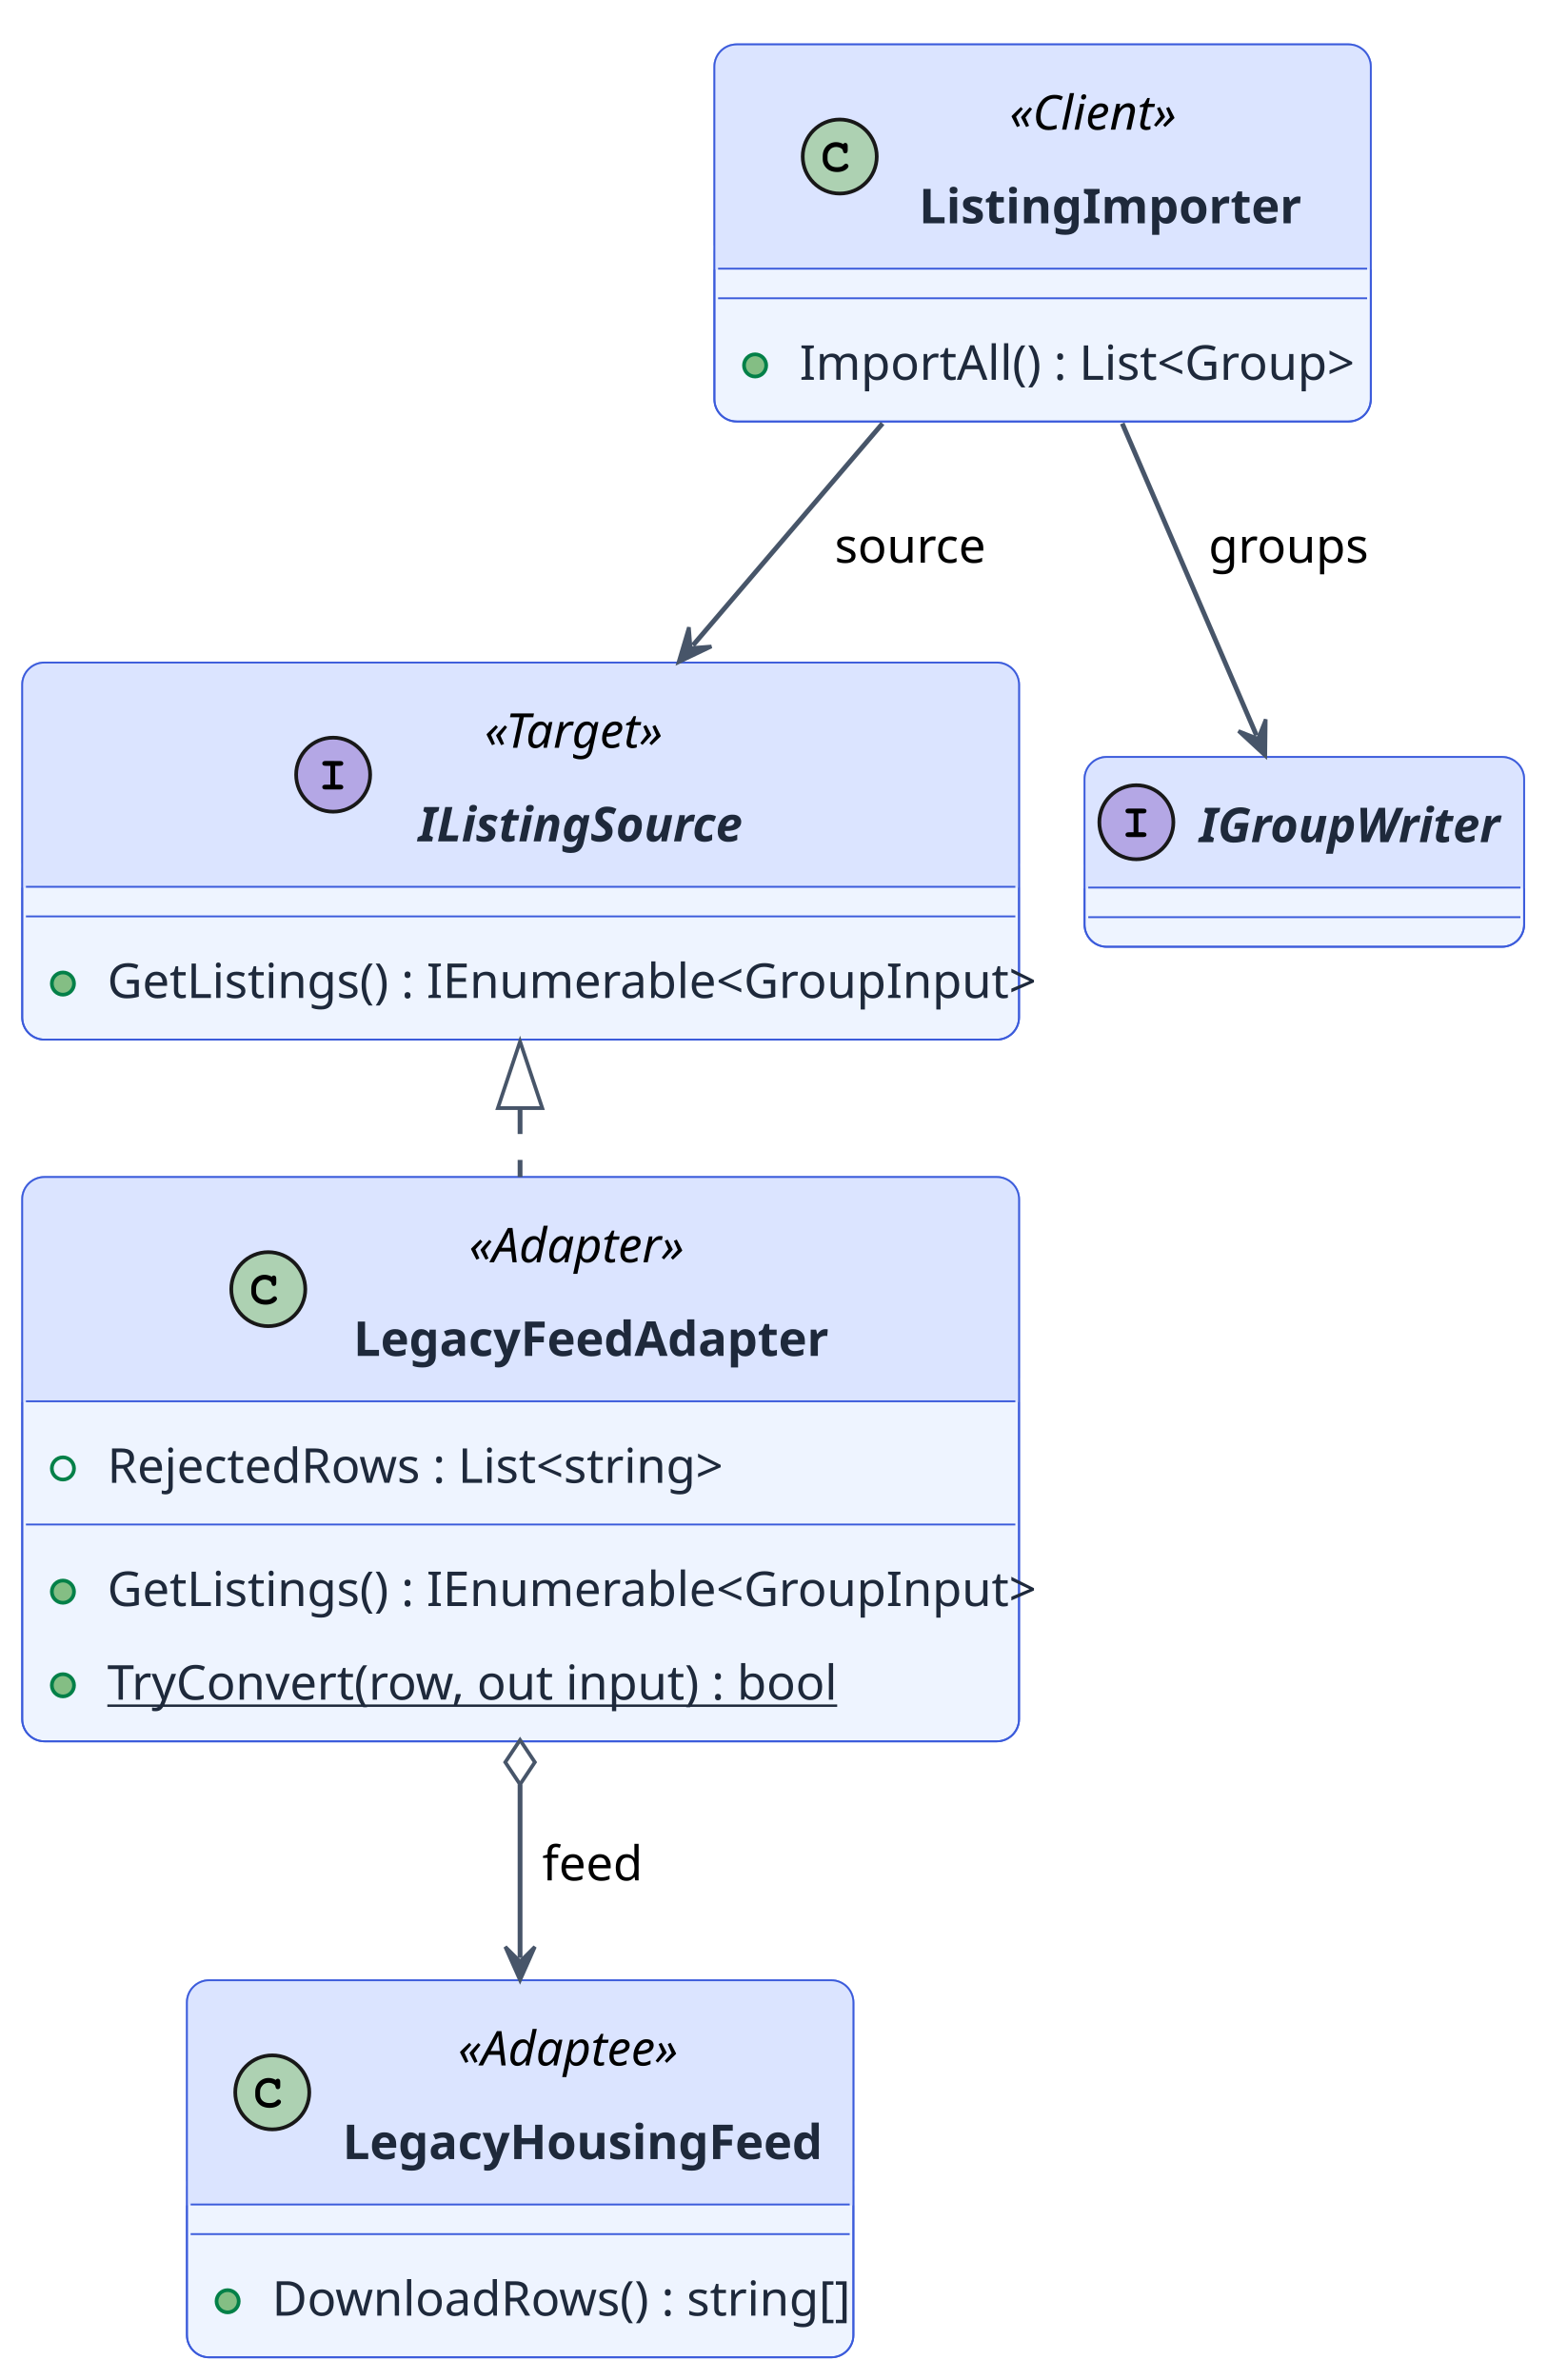
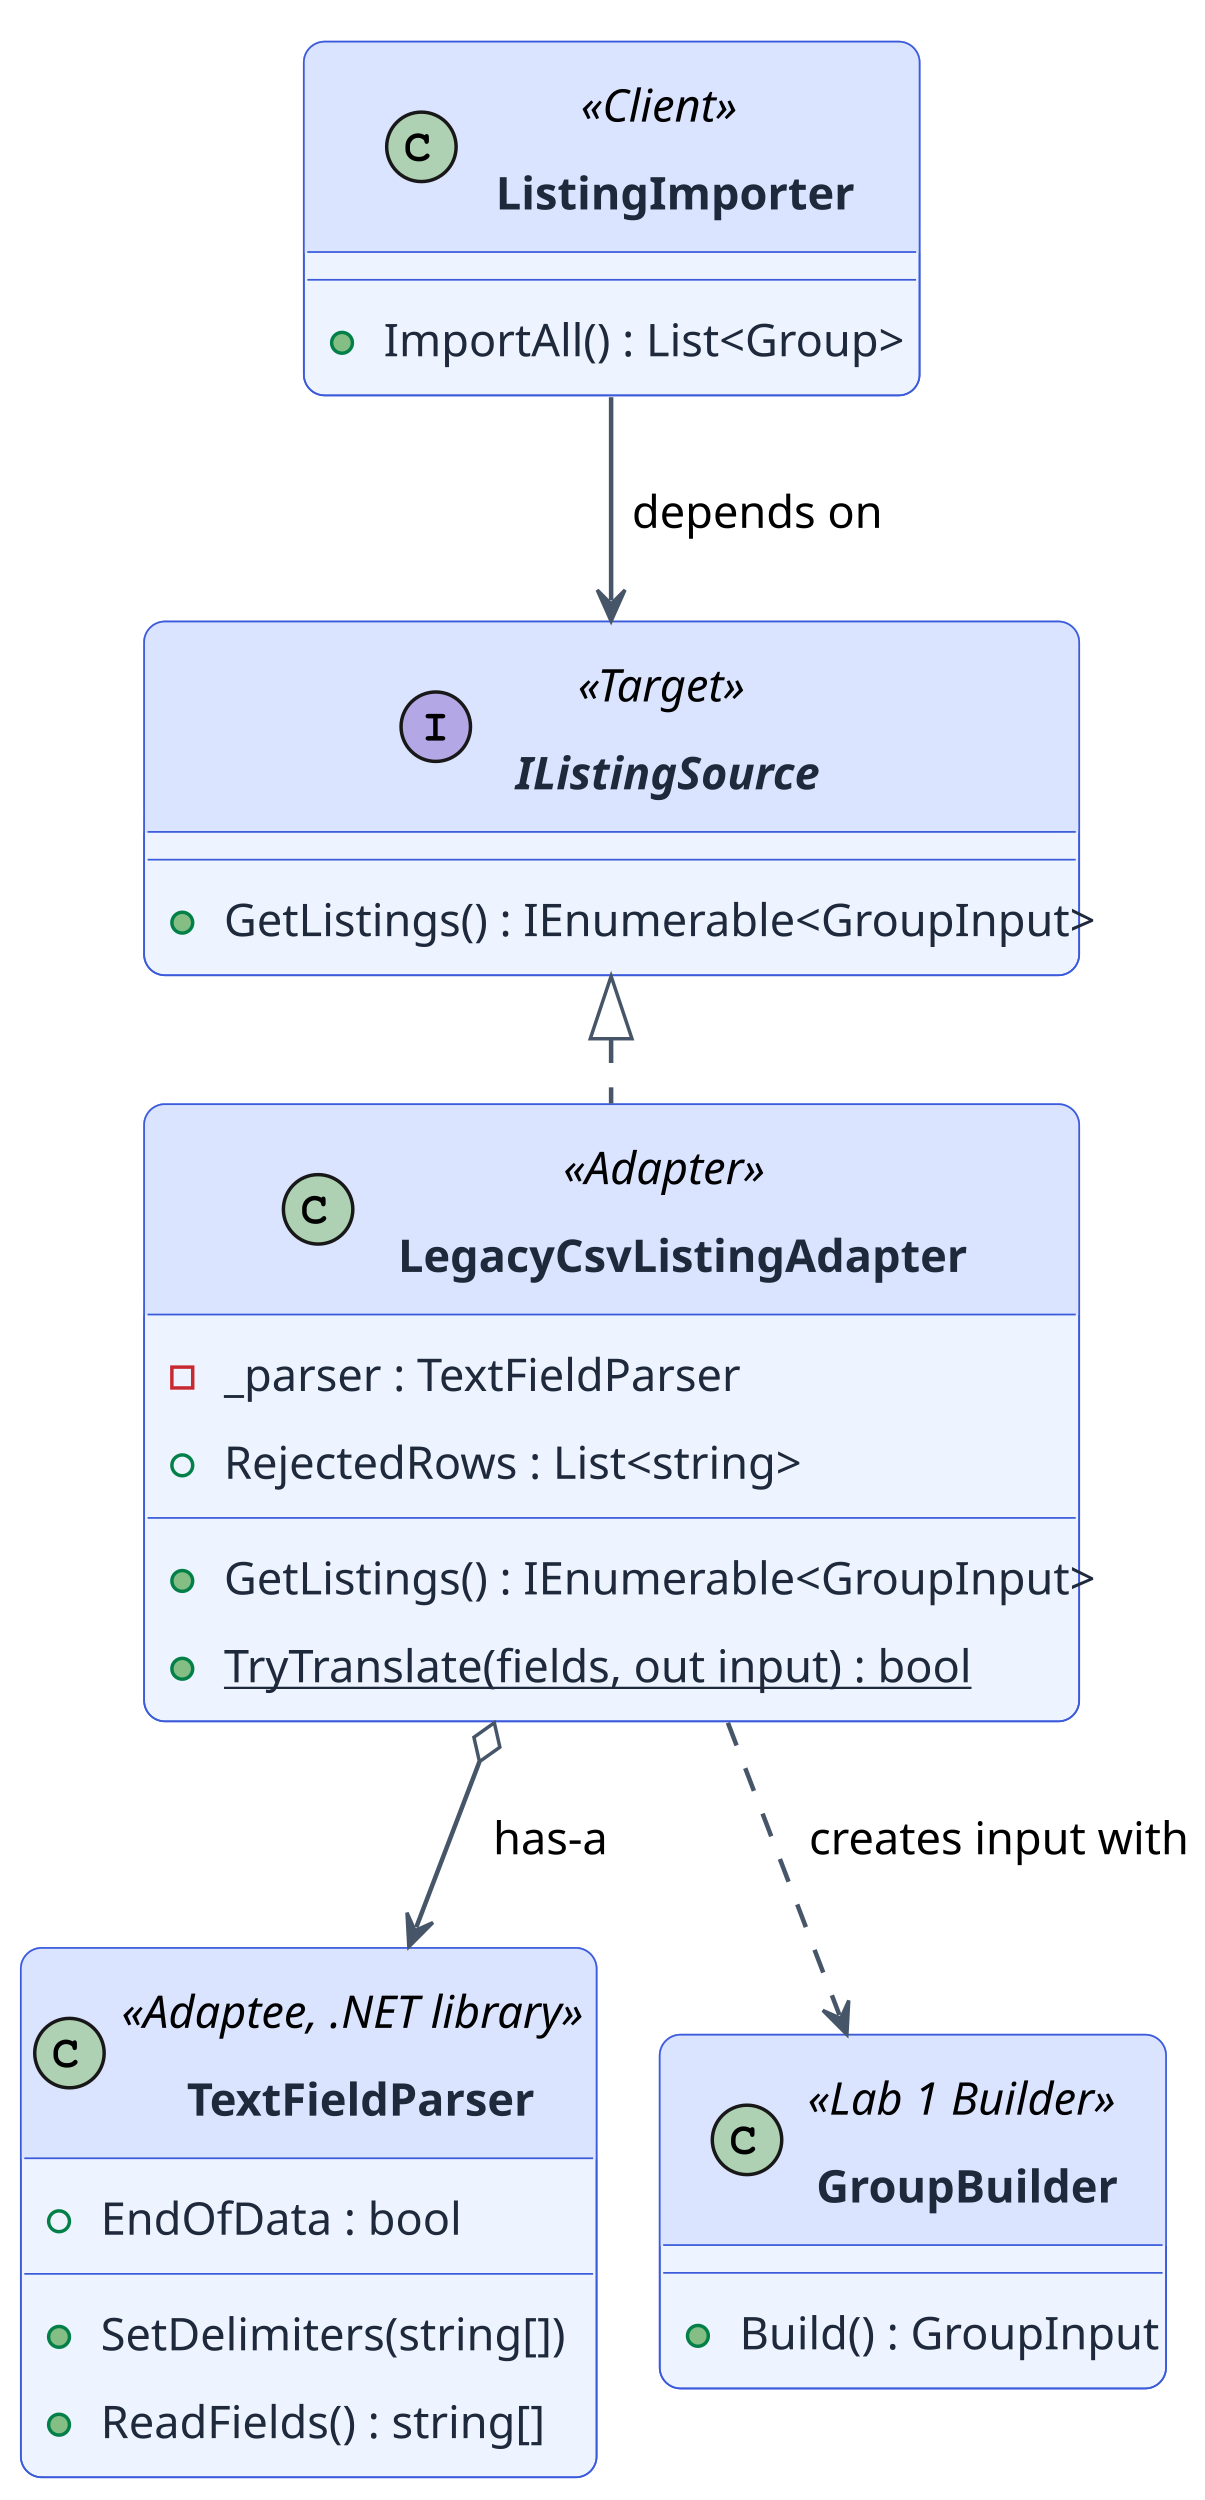
- <svg xmlns="http://www.w3.org/2000/svg" contentStyleType="text/css" height="643px" preserveAspectRatio="none" style="width:418px;height:643px;background:#FFFFFF;" version="1.1" viewBox="0 0 418 643" width="418px" zoomAndPan="magnify">
+ <svg xmlns="http://www.w3.org/2000/svg" contentStyleType="text/css" height="720px" preserveAspectRatio="none" style="width:347px;height:720px;background:#FFFFFF;" version="1.1" viewBox="0 0 347 720" width="347px" zoomAndPan="magnify">
  <defs />
  <g>
    <g id="elem_IListingSource">
-       <rect codeLine="57" fill="#EEF4FF" height="101.873" id="IListingSource" rx="6" ry="6" style="stroke:#3B5BDB;stroke-width:0.5;" width="269.304" x="6" y="179" />
-       <rect fill="#DBE4FF" height="60.582" rx="6" ry="6" style="stroke:#DBE4FF;stroke-width:0.5;" width="269.304" x="6" y="179" />
-       <rect fill="#DBE4FF" height="6" style="stroke:#DBE4FF;stroke-width:0.5;" width="269.304" x="6" y="233.582" />
-       <rect codeLine="57" fill="none" height="101.873" id="IListingSource" rx="6" ry="6" style="stroke:#3B5BDB;stroke-width:0.5;" width="269.304" x="6" y="179" />
-       <ellipse cx="90.005" cy="209.291" fill="#B4A7E5" rx="10" ry="10" style="stroke:#181818;stroke-width:1.0;" />
-       <path d="M90.552,206.9 L90.552,211.994 L91.865,211.994 Q92.334,211.994 92.537,212.182 Q92.74,212.353 92.74,212.65 Q92.74,212.932 92.537,213.119 Q92.334,213.291 91.865,213.291 L87.943,213.291 Q87.474,213.291 87.271,213.119 Q87.068,212.932 87.068,212.635 Q87.068,212.353 87.271,212.182 Q87.474,211.994 87.943,211.994 L89.255,211.994 L89.255,206.9 L87.943,206.9 Q87.474,206.9 87.271,206.728 Q87.068,206.541 87.068,206.244 Q87.068,205.947 87.271,205.775 Q87.474,205.588 87.943,205.588 L91.865,205.603 Q92.334,205.603 92.537,205.775 Q92.74,205.947 92.74,206.244 Q92.74,206.541 92.537,206.728 Q92.334,206.9 91.865,206.9 L90.552,206.9 Z " fill="#000000" />
-       <text fill="#000000" font-family="Segoe UI" font-size="13" font-style="italic" lengthAdjust="spacing" textLength="49.442" x="130.931" y="202.028">«Target»</text>
-       <text fill="#1E293B" font-family="Segoe UI" font-size="13" font-style="italic" font-weight="bold" lengthAdjust="spacing" textLength="85.293" x="113.005" y="227.319">IListingSource</text>
-       <line style="stroke:#3B5BDB;stroke-width:0.5;" x1="7" x2="274.304" y1="239.582" y2="239.582" />
-       <line style="stroke:#3B5BDB;stroke-width:0.5;" x1="7" x2="274.304" y1="247.582" y2="247.582" />
-       <ellipse cx="17" cy="265.728" fill="#84BE84" rx="3" ry="3" style="stroke:#038048;stroke-width:1.0;" />
-       <text fill="#1E293B" font-family="Segoe UI" font-size="13" lengthAdjust="spacing" textLength="236.304" x="29" y="269.61">GetListings() : IEnumerable&lt;GroupInput&gt;</text>
+       <rect codeLine="64" fill="#EEF4FF" height="101.873" id="IListingSource" rx="6" ry="6" style="stroke:#3B5BDB;stroke-width:0.5;" width="269.304" x="41.5" y="179" />
+       <rect fill="#DBE4FF" height="60.582" rx="6" ry="6" style="stroke:#DBE4FF;stroke-width:0.5;" width="269.304" x="41.5" y="179" />
+       <rect fill="#DBE4FF" height="6" style="stroke:#DBE4FF;stroke-width:0.5;" width="269.304" x="41.5" y="233.582" />
+       <rect codeLine="64" fill="none" height="101.873" id="IListingSource" rx="6" ry="6" style="stroke:#3B5BDB;stroke-width:0.5;" width="269.304" x="41.5" y="179" />
+       <ellipse cx="125.505" cy="209.291" fill="#B4A7E5" rx="10" ry="10" style="stroke:#181818;stroke-width:1.0;" />
+       <path d="M126.052,206.9 L126.052,211.994 L127.365,211.994 Q127.834,211.994 128.037,212.182 Q128.24,212.353 128.24,212.65 Q128.24,212.932 128.037,213.119 Q127.834,213.291 127.365,213.291 L123.443,213.291 Q122.974,213.291 122.771,213.119 Q122.568,212.932 122.568,212.635 Q122.568,212.353 122.771,212.182 Q122.974,211.994 123.443,211.994 L124.755,211.994 L124.755,206.9 L123.443,206.9 Q122.974,206.9 122.771,206.728 Q122.568,206.541 122.568,206.244 Q122.568,205.947 122.771,205.775 Q122.974,205.588 123.443,205.588 L127.365,205.603 Q127.834,205.603 128.037,205.775 Q128.24,205.947 128.24,206.244 Q128.24,206.541 128.037,206.728 Q127.834,206.9 127.365,206.9 L126.052,206.9 Z " fill="#000000" />
+       <text fill="#000000" font-family="Segoe UI" font-size="13" font-style="italic" lengthAdjust="spacing" textLength="49.442" x="166.431" y="202.028">«Target»</text>
+       <text fill="#1E293B" font-family="Segoe UI" font-size="13" font-style="italic" font-weight="bold" lengthAdjust="spacing" textLength="85.293" x="148.505" y="227.319">IListingSource</text>
+       <line style="stroke:#3B5BDB;stroke-width:0.5;" x1="42.5" x2="309.804" y1="239.582" y2="239.582" />
+       <line style="stroke:#3B5BDB;stroke-width:0.5;" x1="42.5" x2="309.804" y1="247.582" y2="247.582" />
+       <ellipse cx="52.5" cy="265.728" fill="#84BE84" rx="3" ry="3" style="stroke:#038048;stroke-width:1.0;" />
+       <text fill="#1E293B" font-family="Segoe UI" font-size="13" lengthAdjust="spacing" textLength="236.304" x="64.5" y="269.61">GetListings() : IEnumerable&lt;GroupInput&gt;</text>
    </g>
-     <g id="elem_LegacyHousingFeed">
-       <rect codeLine="60" fill="#EEF4FF" height="101.873" id="LegacyHousingFeed" rx="6" ry="6" style="stroke:#3B5BDB;stroke-width:0.5;" width="180.056" x="50.5" y="535" />
-       <rect fill="#DBE4FF" height="60.582" rx="6" ry="6" style="stroke:#DBE4FF;stroke-width:0.5;" width="180.056" x="50.5" y="535" />
-       <rect fill="#DBE4FF" height="6" style="stroke:#DBE4FF;stroke-width:0.5;" width="180.056" x="50.5" y="589.582" />
-       <rect codeLine="60" fill="none" height="101.873" id="LegacyHousingFeed" rx="6" ry="6" style="stroke:#3B5BDB;stroke-width:0.5;" width="180.056" x="50.5" y="535" />
-       <ellipse cx="73.556" cy="565.291" fill="#ADD1B2" rx="10" ry="10" style="stroke:#181818;stroke-width:1.0;" />
-       <path d="M74.493,561.932 Q74.618,561.76 74.759,561.682 Q74.9,561.604 75.071,561.604 Q75.353,561.604 75.525,561.807 Q75.712,561.994 75.712,562.463 L75.712,563.572 Q75.712,564.041 75.525,564.244 Q75.353,564.432 75.071,564.432 Q74.806,564.432 74.65,564.291 Q74.493,564.15 74.415,563.744 Q74.368,563.479 74.243,563.338 Q73.978,563.041 73.509,562.869 Q73.04,562.697 72.571,562.697 Q71.993,562.697 71.493,562.963 Q71.009,563.213 70.634,563.791 Q70.259,564.354 70.259,565.135 L70.259,565.979 Q70.259,566.916 70.946,567.557 Q71.634,568.182 72.837,568.182 Q73.571,568.182 74.071,567.979 Q74.353,567.869 74.681,567.525 Q74.884,567.322 74.993,567.275 Q75.118,567.213 75.259,567.213 Q75.525,567.213 75.712,567.416 Q75.915,567.604 75.915,567.869 Q75.915,568.135 75.65,568.447 Q75.259,568.885 74.65,569.135 Q73.837,569.479 72.853,569.479 Q71.696,569.479 70.759,569.01 Q70.009,568.619 69.478,567.807 Q68.962,566.979 68.962,566.01 L68.962,565.119 Q68.962,564.104 69.431,563.229 Q69.915,562.354 70.743,561.885 Q71.587,561.4 72.525,561.4 Q73.087,561.4 73.571,561.541 Q74.071,561.666 74.493,561.932 Z " fill="#000000" />
-       <text fill="#000000" font-family="Segoe UI" font-size="13" font-style="italic" lengthAdjust="spacing" textLength="59.579" x="123.745" y="558.028">«Adaptee»</text>
-       <text fill="#1E293B" font-family="Segoe UI" font-size="13" font-weight="bold" lengthAdjust="spacing" textLength="121.932" x="92.568" y="583.319">LegacyHousingFeed</text>
-       <line style="stroke:#3B5BDB;stroke-width:0.5;" x1="51.5" x2="229.556" y1="595.582" y2="595.582" />
-       <line style="stroke:#3B5BDB;stroke-width:0.5;" x1="51.5" x2="229.556" y1="603.582" y2="603.582" />
-       <ellipse cx="61.5" cy="621.727" fill="#84BE84" rx="3" ry="3" style="stroke:#038048;stroke-width:1.0;" />
-       <text fill="#1E293B" font-family="Segoe UI" font-size="13" lengthAdjust="spacing" textLength="147.056" x="73.5" y="625.61">DownloadRows() : string[]</text>
+     <g id="elem_TextFieldParser">
+       <rect codeLine="67" fill="#EEF4FF" height="152.455" id="TextFieldParser" rx="6" ry="6" style="stroke:#3B5BDB;stroke-width:0.5;" width="165.815" x="6" y="561" />
+       <rect fill="#DBE4FF" height="60.582" rx="6" ry="6" style="stroke:#DBE4FF;stroke-width:0.5;" width="165.815" x="6" y="561" />
+       <rect fill="#DBE4FF" height="6" style="stroke:#DBE4FF;stroke-width:0.5;" width="165.815" x="6" y="615.582" />
+       <rect codeLine="67" fill="none" height="152.455" id="TextFieldParser" rx="6" ry="6" style="stroke:#3B5BDB;stroke-width:0.5;" width="165.815" x="6" y="561" />
+       <ellipse cx="20" cy="591.291" fill="#ADD1B2" rx="10" ry="10" style="stroke:#181818;stroke-width:1.0;" />
+       <path d="M20.938,587.932 Q21.062,587.76 21.203,587.682 Q21.344,587.604 21.516,587.604 Q21.797,587.604 21.969,587.807 Q22.156,587.994 22.156,588.463 L22.156,589.572 Q22.156,590.041 21.969,590.244 Q21.797,590.432 21.516,590.432 Q21.25,590.432 21.094,590.291 Q20.938,590.15 20.859,589.744 Q20.812,589.479 20.688,589.338 Q20.422,589.041 19.953,588.869 Q19.484,588.697 19.016,588.697 Q18.438,588.697 17.938,588.963 Q17.453,589.213 17.078,589.791 Q16.703,590.354 16.703,591.135 L16.703,591.979 Q16.703,592.916 17.391,593.557 Q18.078,594.182 19.281,594.182 Q20.016,594.182 20.516,593.979 Q20.797,593.869 21.125,593.525 Q21.328,593.322 21.438,593.275 Q21.562,593.213 21.703,593.213 Q21.969,593.213 22.156,593.416 Q22.359,593.604 22.359,593.869 Q22.359,594.135 22.094,594.447 Q21.703,594.885 21.094,595.135 Q20.281,595.479 19.297,595.479 Q18.141,595.479 17.203,595.01 Q16.453,594.619 15.922,593.807 Q15.406,592.979 15.406,592.01 L15.406,591.119 Q15.406,590.104 15.875,589.229 Q16.359,588.354 17.188,587.885 Q18.031,587.4 18.969,587.4 Q19.531,587.4 20.016,587.541 Q20.516,587.666 20.938,587.932 Z " fill="#000000" />
+       <text fill="#000000" font-family="Segoe UI" font-size="13" font-style="italic" lengthAdjust="spacing" textLength="131.815" x="35" y="584.028">«Adaptee, .NET library»</text>
+       <text fill="#1E293B" font-family="Segoe UI" font-size="13" font-weight="bold" lengthAdjust="spacing" textLength="94.199" x="53.808" y="609.319">TextFieldParser</text>
+       <line style="stroke:#3B5BDB;stroke-width:0.5;" x1="7" x2="170.815" y1="621.582" y2="621.582" />
+       <ellipse cx="17" cy="639.727" fill="none" rx="3" ry="3" style="stroke:#038048;stroke-width:1.0;" />
+       <text fill="#1E293B" font-family="Segoe UI" font-size="13" lengthAdjust="spacing" textLength="98.173" x="29" y="643.61">EndOfData : bool</text>
+       <line style="stroke:#3B5BDB;stroke-width:0.5;" x1="7" x2="170.815" y1="654.873" y2="654.873" />
+       <ellipse cx="17" cy="673.019" fill="#84BE84" rx="3" ry="3" style="stroke:#038048;stroke-width:1.0;" />
+       <text fill="#1E293B" font-family="Segoe UI" font-size="13" lengthAdjust="spacing" textLength="124.198" x="29" y="676.901">SetDelimiters(string[])</text>
+       <ellipse cx="17" cy="698.31" fill="#84BE84" rx="3" ry="3" style="stroke:#038048;stroke-width:1.0;" />
+       <text fill="#1E293B" font-family="Segoe UI" font-size="13" lengthAdjust="spacing" textLength="119.691" x="29" y="702.192">ReadFields() : string[]</text>
    </g>
-     <g id="elem_LegacyFeedAdapter">
-       <rect codeLine="63" fill="#EEF4FF" height="152.455" id="LegacyFeedAdapter" rx="6" ry="6" style="stroke:#3B5BDB;stroke-width:0.5;" width="269.304" x="6" y="318" />
-       <rect fill="#DBE4FF" height="60.582" rx="6" ry="6" style="stroke:#DBE4FF;stroke-width:0.5;" width="269.304" x="6" y="318" />
-       <rect fill="#DBE4FF" height="6" style="stroke:#DBE4FF;stroke-width:0.5;" width="269.304" x="6" y="372.582" />
-       <rect codeLine="63" fill="none" height="152.455" id="LegacyFeedAdapter" rx="6" ry="6" style="stroke:#3B5BDB;stroke-width:0.5;" width="269.304" x="6" y="318" />
-       <ellipse cx="72.48" cy="348.291" fill="#ADD1B2" rx="10" ry="10" style="stroke:#181818;stroke-width:1.0;" />
-       <path d="M73.417,344.932 Q73.542,344.76 73.683,344.682 Q73.823,344.603 73.995,344.603 Q74.276,344.603 74.448,344.807 Q74.636,344.994 74.636,345.463 L74.636,346.572 Q74.636,347.041 74.448,347.244 Q74.276,347.432 73.995,347.432 Q73.73,347.432 73.573,347.291 Q73.417,347.15 73.339,346.744 Q73.292,346.478 73.167,346.338 Q72.901,346.041 72.433,345.869 Q71.964,345.697 71.495,345.697 Q70.917,345.697 70.417,345.963 Q69.933,346.213 69.558,346.791 Q69.183,347.353 69.183,348.135 L69.183,348.978 Q69.183,349.916 69.87,350.557 Q70.558,351.182 71.761,351.182 Q72.495,351.182 72.995,350.978 Q73.276,350.869 73.605,350.525 Q73.808,350.322 73.917,350.275 Q74.042,350.213 74.183,350.213 Q74.448,350.213 74.636,350.416 Q74.839,350.603 74.839,350.869 Q74.839,351.135 74.573,351.447 Q74.183,351.885 73.573,352.135 Q72.761,352.478 71.776,352.478 Q70.62,352.478 69.683,352.01 Q68.933,351.619 68.401,350.807 Q67.886,349.978 67.886,349.01 L67.886,348.119 Q67.886,347.103 68.355,346.228 Q68.839,345.353 69.667,344.885 Q70.511,344.4 71.448,344.4 Q72.011,344.4 72.495,344.541 Q72.995,344.666 73.417,344.932 Z " fill="#000000" />
-       <text fill="#000000" font-family="Segoe UI" font-size="13" font-style="italic" lengthAdjust="spacing" textLength="57.865" x="126.719" y="341.028">«Adapter»</text>
-       <text fill="#1E293B" font-family="Segoe UI" font-size="13" font-weight="bold" lengthAdjust="spacing" textLength="120.345" x="95.48" y="366.319">LegacyFeedAdapter</text>
-       <line style="stroke:#3B5BDB;stroke-width:0.5;" x1="7" x2="274.304" y1="378.582" y2="378.582" />
-       <ellipse cx="17" cy="396.728" fill="none" rx="3" ry="3" style="stroke:#038048;stroke-width:1.0;" />
-       <text fill="#1E293B" font-family="Segoe UI" font-size="13" lengthAdjust="spacing" textLength="159.206" x="29" y="400.61">RejectedRows : List&lt;string&gt;</text>
-       <line style="stroke:#3B5BDB;stroke-width:0.5;" x1="7" x2="274.304" y1="411.873" y2="411.873" />
-       <ellipse cx="17" cy="430.019" fill="#84BE84" rx="3" ry="3" style="stroke:#038048;stroke-width:1.0;" />
-       <text fill="#1E293B" font-family="Segoe UI" font-size="13" lengthAdjust="spacing" textLength="236.304" x="29" y="433.901">GetListings() : IEnumerable&lt;GroupInput&gt;</text>
-       <ellipse cx="17" cy="455.31" fill="#84BE84" rx="3" ry="3" style="stroke:#038048;stroke-width:1.0;" />
-       <text fill="#1E293B" font-family="Segoe UI" font-size="13" lengthAdjust="spacing" text-decoration="underline" textLength="187.167" x="29" y="459.192">TryConvert(row, out input) : bool</text>
+     <g id="elem_LegacyCsvListingAdapter">
+       <rect codeLine="72" fill="#EEF4FF" height="177.746" id="LegacyCsvListingAdapter" rx="6" ry="6" style="stroke:#3B5BDB;stroke-width:0.5;" width="269.304" x="41.5" y="318" />
+       <rect fill="#DBE4FF" height="60.582" rx="6" ry="6" style="stroke:#DBE4FF;stroke-width:0.5;" width="269.304" x="41.5" y="318" />
+       <rect fill="#DBE4FF" height="6" style="stroke:#DBE4FF;stroke-width:0.5;" width="269.304" x="41.5" y="372.582" />
+       <rect codeLine="72" fill="none" height="177.746" id="LegacyCsvListingAdapter" rx="6" ry="6" style="stroke:#3B5BDB;stroke-width:0.5;" width="269.304" x="41.5" y="318" />
+       <ellipse cx="91.615" cy="348.291" fill="#ADD1B2" rx="10" ry="10" style="stroke:#181818;stroke-width:1.0;" />
+       <path d="M92.553,344.932 Q92.678,344.76 92.818,344.682 Q92.959,344.603 93.131,344.603 Q93.412,344.603 93.584,344.807 Q93.772,344.994 93.772,345.463 L93.772,346.572 Q93.772,347.041 93.584,347.244 Q93.412,347.432 93.131,347.432 Q92.865,347.432 92.709,347.291 Q92.553,347.15 92.475,346.744 Q92.428,346.478 92.303,346.338 Q92.037,346.041 91.568,345.869 Q91.1,345.697 90.631,345.697 Q90.053,345.697 89.553,345.963 Q89.068,346.213 88.693,346.791 Q88.318,347.353 88.318,348.135 L88.318,348.978 Q88.318,349.916 89.006,350.557 Q89.693,351.182 90.897,351.182 Q91.631,351.182 92.131,350.978 Q92.412,350.869 92.74,350.525 Q92.943,350.322 93.053,350.275 Q93.178,350.213 93.318,350.213 Q93.584,350.213 93.772,350.416 Q93.975,350.603 93.975,350.869 Q93.975,351.135 93.709,351.447 Q93.318,351.885 92.709,352.135 Q91.897,352.478 90.912,352.478 Q89.756,352.478 88.818,352.01 Q88.068,351.619 87.537,350.807 Q87.022,349.978 87.022,349.01 L87.022,348.119 Q87.022,347.103 87.49,346.228 Q87.975,345.353 88.803,344.885 Q89.647,344.4 90.584,344.4 Q91.147,344.4 91.631,344.541 Q92.131,344.666 92.553,344.932 Z " fill="#000000" />
+       <text fill="#000000" font-family="Segoe UI" font-size="13" font-style="italic" lengthAdjust="spacing" textLength="57.865" x="162.22" y="341.028">«Adapter»</text>
+       <text fill="#1E293B" font-family="Segoe UI" font-size="13" font-weight="bold" lengthAdjust="spacing" textLength="153.074" x="114.615" y="366.319">LegacyCsvListingAdapter</text>
+       <line style="stroke:#3B5BDB;stroke-width:0.5;" x1="42.5" x2="309.804" y1="378.582" y2="378.582" />
+       <rect fill="none" height="6" style="stroke:#C82930;stroke-width:1.0;" width="6" x="49.5" y="393.728" />
+       <text fill="#1E293B" font-family="Segoe UI" font-size="13" lengthAdjust="spacing" textLength="137.274" x="64.5" y="400.61">_parser : TextFieldParser</text>
+       <ellipse cx="52.5" cy="422.019" fill="none" rx="3" ry="3" style="stroke:#038048;stroke-width:1.0;" />
+       <text fill="#1E293B" font-family="Segoe UI" font-size="13" lengthAdjust="spacing" textLength="159.206" x="64.5" y="425.901">RejectedRows : List&lt;string&gt;</text>
+       <line style="stroke:#3B5BDB;stroke-width:0.5;" x1="42.5" x2="309.804" y1="437.164" y2="437.164" />
+       <ellipse cx="52.5" cy="455.31" fill="#84BE84" rx="3" ry="3" style="stroke:#038048;stroke-width:1.0;" />
+       <text fill="#1E293B" font-family="Segoe UI" font-size="13" lengthAdjust="spacing" textLength="236.304" x="64.5" y="459.192">GetListings() : IEnumerable&lt;GroupInput&gt;</text>
+       <ellipse cx="52.5" cy="480.601" fill="#84BE84" rx="3" ry="3" style="stroke:#038048;stroke-width:1.0;" />
+       <text fill="#1E293B" font-family="Segoe UI" font-size="13" lengthAdjust="spacing" text-decoration="underline" textLength="202.782" x="64.5" y="484.483">TryTranslate(fields, out input) : bool</text>
    </g>
    <g id="elem_ListingImporter">
-       <rect codeLine="68" fill="#EEF4FF" height="101.873" id="ListingImporter" rx="6" ry="6" style="stroke:#3B5BDB;stroke-width:0.5;" width="177.339" x="193" y="12" />
-       <rect fill="#DBE4FF" height="60.582" rx="6" ry="6" style="stroke:#DBE4FF;stroke-width:0.5;" width="177.339" x="193" y="12" />
-       <rect fill="#DBE4FF" height="6" style="stroke:#DBE4FF;stroke-width:0.5;" width="177.339" x="193" y="66.582" />
-       <rect codeLine="68" fill="none" height="101.873" id="ListingImporter" rx="6" ry="6" style="stroke:#3B5BDB;stroke-width:0.5;" width="177.339" x="193" y="12" />
-       <ellipse cx="226.862" cy="42.291" fill="#ADD1B2" rx="10" ry="10" style="stroke:#181818;stroke-width:1.0;" />
-       <path d="M227.799,38.932 Q227.924,38.76 228.065,38.682 Q228.206,38.603 228.377,38.603 Q228.659,38.603 228.831,38.807 Q229.018,38.994 229.018,39.463 L229.018,40.572 Q229.018,41.041 228.831,41.244 Q228.659,41.432 228.377,41.432 Q228.112,41.432 227.956,41.291 Q227.799,41.15 227.721,40.744 Q227.674,40.478 227.549,40.338 Q227.284,40.041 226.815,39.869 Q226.346,39.697 225.877,39.697 Q225.299,39.697 224.799,39.963 Q224.315,40.213 223.94,40.791 Q223.565,41.353 223.565,42.135 L223.565,42.978 Q223.565,43.916 224.252,44.557 Q224.94,45.182 226.143,45.182 Q226.877,45.182 227.377,44.978 Q227.659,44.869 227.987,44.525 Q228.19,44.322 228.299,44.275 Q228.424,44.213 228.565,44.213 Q228.831,44.213 229.018,44.416 Q229.221,44.603 229.221,44.869 Q229.221,45.135 228.956,45.447 Q228.565,45.885 227.956,46.135 Q227.143,46.478 226.159,46.478 Q225.002,46.478 224.065,46.01 Q223.315,45.619 222.784,44.807 Q222.268,43.978 222.268,43.01 L222.268,42.119 Q222.268,41.103 222.737,40.228 Q223.221,39.353 224.049,38.885 Q224.893,38.4 225.831,38.4 Q226.393,38.4 226.877,38.541 Q227.377,38.666 227.799,38.932 Z " fill="#000000" />
-       <text fill="#000000" font-family="Segoe UI" font-size="13" font-style="italic" lengthAdjust="spacing" textLength="46.243" x="272.755" y="35.028">«Client»</text>
-       <text fill="#1E293B" font-family="Segoe UI" font-size="13" font-weight="bold" lengthAdjust="spacing" textLength="95.202" x="248.275" y="60.319">ListingImporter</text>
-       <line style="stroke:#3B5BDB;stroke-width:0.5;" x1="194" x2="369.339" y1="72.582" y2="72.582" />
-       <line style="stroke:#3B5BDB;stroke-width:0.5;" x1="194" x2="369.339" y1="80.582" y2="80.582" />
-       <ellipse cx="204" cy="98.728" fill="#84BE84" rx="3" ry="3" style="stroke:#038048;stroke-width:1.0;" />
-       <text fill="#1E293B" font-family="Segoe UI" font-size="13" lengthAdjust="spacing" textLength="144.339" x="216" y="102.61">ImportAll() : List&lt;Group&gt;</text>
+       <rect codeLine="78" fill="#EEF4FF" height="101.873" id="ListingImporter" rx="6" ry="6" style="stroke:#3B5BDB;stroke-width:0.5;" width="177.339" x="87.5" y="12" />
+       <rect fill="#DBE4FF" height="60.582" rx="6" ry="6" style="stroke:#DBE4FF;stroke-width:0.5;" width="177.339" x="87.5" y="12" />
+       <rect fill="#DBE4FF" height="6" style="stroke:#DBE4FF;stroke-width:0.5;" width="177.339" x="87.5" y="66.582" />
+       <rect codeLine="78" fill="none" height="101.873" id="ListingImporter" rx="6" ry="6" style="stroke:#3B5BDB;stroke-width:0.5;" width="177.339" x="87.5" y="12" />
+       <ellipse cx="121.362" cy="42.291" fill="#ADD1B2" rx="10" ry="10" style="stroke:#181818;stroke-width:1.0;" />
+       <path d="M122.299,38.932 Q122.424,38.76 122.565,38.682 Q122.706,38.603 122.877,38.603 Q123.159,38.603 123.331,38.807 Q123.518,38.994 123.518,39.463 L123.518,40.572 Q123.518,41.041 123.331,41.244 Q123.159,41.432 122.877,41.432 Q122.612,41.432 122.456,41.291 Q122.299,41.15 122.221,40.744 Q122.174,40.478 122.049,40.338 Q121.784,40.041 121.315,39.869 Q120.846,39.697 120.377,39.697 Q119.799,39.697 119.299,39.963 Q118.815,40.213 118.44,40.791 Q118.065,41.353 118.065,42.135 L118.065,42.978 Q118.065,43.916 118.752,44.557 Q119.44,45.182 120.643,45.182 Q121.377,45.182 121.877,44.978 Q122.159,44.869 122.487,44.525 Q122.69,44.322 122.799,44.275 Q122.924,44.213 123.065,44.213 Q123.331,44.213 123.518,44.416 Q123.721,44.603 123.721,44.869 Q123.721,45.135 123.456,45.447 Q123.065,45.885 122.456,46.135 Q121.643,46.478 120.659,46.478 Q119.502,46.478 118.565,46.01 Q117.815,45.619 117.284,44.807 Q116.768,43.978 116.768,43.01 L116.768,42.119 Q116.768,41.103 117.237,40.228 Q117.721,39.353 118.549,38.885 Q119.393,38.4 120.331,38.4 Q120.893,38.4 121.377,38.541 Q121.877,38.666 122.299,38.932 Z " fill="#000000" />
+       <text fill="#000000" font-family="Segoe UI" font-size="13" font-style="italic" lengthAdjust="spacing" textLength="46.243" x="167.255" y="35.028">«Client»</text>
+       <text fill="#1E293B" font-family="Segoe UI" font-size="13" font-weight="bold" lengthAdjust="spacing" textLength="95.202" x="142.775" y="60.319">ListingImporter</text>
+       <line style="stroke:#3B5BDB;stroke-width:0.5;" x1="88.5" x2="263.839" y1="72.582" y2="72.582" />
+       <line style="stroke:#3B5BDB;stroke-width:0.5;" x1="88.5" x2="263.839" y1="80.582" y2="80.582" />
+       <ellipse cx="98.5" cy="98.728" fill="#84BE84" rx="3" ry="3" style="stroke:#038048;stroke-width:1.0;" />
+       <text fill="#1E293B" font-family="Segoe UI" font-size="13" lengthAdjust="spacing" textLength="144.339" x="110.5" y="102.61">ImportAll() : List&lt;Group&gt;</text>
    </g>
-     <g id="elem_IGroupWriter">
-       <rect codeLine="75" fill="#EEF4FF" height="51.291" id="IGroupWriter" rx="6" ry="6" style="stroke:#3B5BDB;stroke-width:0.5;" width="118.755" x="293" y="204.5" />
-       <rect fill="#DBE4FF" height="35.291" rx="6" ry="6" style="stroke:#DBE4FF;stroke-width:0.5;" width="118.755" x="293" y="204.5" />
-       <rect fill="#DBE4FF" height="6" style="stroke:#DBE4FF;stroke-width:0.5;" width="118.755" x="293" y="233.791" />
-       <rect codeLine="75" fill="none" height="51.291" id="IGroupWriter" rx="6" ry="6" style="stroke:#3B5BDB;stroke-width:0.5;" width="118.755" x="293" y="204.5" />
-       <ellipse cx="307" cy="222.145" fill="#B4A7E5" rx="10" ry="10" style="stroke:#181818;stroke-width:1.0;" />
-       <path d="M307.547,219.755 L307.547,224.849 L308.859,224.849 Q309.328,224.849 309.531,225.036 Q309.734,225.208 309.734,225.505 Q309.734,225.786 309.531,225.974 Q309.328,226.145 308.859,226.145 L304.938,226.145 Q304.469,226.145 304.266,225.974 Q304.062,225.786 304.062,225.489 Q304.062,225.208 304.266,225.036 Q304.469,224.849 304.938,224.849 L306.25,224.849 L306.25,219.755 L304.938,219.755 Q304.469,219.755 304.266,219.583 Q304.062,219.395 304.062,219.099 Q304.062,218.802 304.266,218.63 Q304.469,218.442 304.938,218.442 L308.859,218.458 Q309.328,218.458 309.531,218.63 Q309.734,218.802 309.734,219.099 Q309.734,219.395 309.531,219.583 Q309.328,219.755 308.859,219.755 L307.547,219.755 Z " fill="#000000" />
-       <text fill="#1E293B" font-family="Segoe UI" font-size="13" font-style="italic" font-weight="bold" lengthAdjust="spacing" textLength="80.755" x="324" y="227.528">IGroupWriter</text>
-       <line style="stroke:#3B5BDB;stroke-width:0.5;" x1="294" x2="410.755" y1="239.791" y2="239.791" />
-       <line style="stroke:#3B5BDB;stroke-width:0.5;" x1="294" x2="410.755" y1="247.791" y2="247.791" />
+     <g id="elem_GroupBuilder">
+       <rect codeLine="81" fill="#EEF4FF" height="101.873" id="GroupBuilder" rx="6" ry="6" style="stroke:#3B5BDB;stroke-width:0.5;" width="145.823" x="190" y="586" />
+       <rect fill="#DBE4FF" height="60.582" rx="6" ry="6" style="stroke:#DBE4FF;stroke-width:0.5;" width="145.823" x="190" y="586" />
+       <rect fill="#DBE4FF" height="6" style="stroke:#DBE4FF;stroke-width:0.5;" width="145.823" x="190" y="640.582" />
+       <rect codeLine="81" fill="none" height="101.873" id="GroupBuilder" rx="6" ry="6" style="stroke:#3B5BDB;stroke-width:0.5;" width="145.823" x="190" y="586" />
+       <ellipse cx="215.144" cy="616.291" fill="#ADD1B2" rx="10" ry="10" style="stroke:#181818;stroke-width:1.0;" />
+       <path d="M216.082,612.932 Q216.207,612.76 216.347,612.682 Q216.488,612.604 216.66,612.604 Q216.941,612.604 217.113,612.807 Q217.301,612.994 217.301,613.463 L217.301,614.572 Q217.301,615.041 217.113,615.244 Q216.941,615.432 216.66,615.432 Q216.394,615.432 216.238,615.291 Q216.082,615.15 216.004,614.744 Q215.957,614.479 215.832,614.338 Q215.566,614.041 215.097,613.869 Q214.629,613.697 214.16,613.697 Q213.582,613.697 213.082,613.963 Q212.597,614.213 212.222,614.791 Q211.847,615.354 211.847,616.135 L211.847,616.979 Q211.847,617.916 212.535,618.557 Q213.222,619.182 214.426,619.182 Q215.16,619.182 215.66,618.979 Q215.941,618.869 216.269,618.525 Q216.472,618.322 216.582,618.275 Q216.707,618.213 216.847,618.213 Q217.113,618.213 217.301,618.416 Q217.504,618.604 217.504,618.869 Q217.504,619.135 217.238,619.447 Q216.847,619.885 216.238,620.135 Q215.426,620.479 214.441,620.479 Q213.285,620.479 212.347,620.01 Q211.597,619.619 211.066,618.807 Q210.551,617.979 210.551,617.01 L210.551,616.119 Q210.551,615.104 211.019,614.229 Q211.504,613.354 212.332,612.885 Q213.176,612.4 214.113,612.4 Q214.676,612.4 215.16,612.541 Q215.66,612.666 216.082,612.932 Z " fill="#000000" />
+       <text fill="#000000" font-family="Segoe UI" font-size="13" font-style="italic" lengthAdjust="spacing" textLength="87.058" x="232.621" y="609.028">«Lab 1 Builder»</text>
+       <text fill="#1E293B" font-family="Segoe UI" font-size="13" font-weight="bold" lengthAdjust="spacing" textLength="82.132" x="235.084" y="634.319">GroupBuilder</text>
+       <line style="stroke:#3B5BDB;stroke-width:0.5;" x1="191" x2="334.823" y1="646.582" y2="646.582" />
+       <line style="stroke:#3B5BDB;stroke-width:0.5;" x1="191" x2="334.823" y1="654.582" y2="654.582" />
+       <ellipse cx="201" cy="672.727" fill="#84BE84" rx="3" ry="3" style="stroke:#038048;stroke-width:1.0;" />
+       <text fill="#1E293B" font-family="Segoe UI" font-size="13" lengthAdjust="spacing" textLength="112.823" x="213" y="676.61">Build() : GroupInput</text>
    </g>
-     <polygon fill="none" points="140.5,281.37,134.5,299.37,146.5,299.37,140.5,281.37" style="stroke:#475569;stroke-width:1.0;" />
-     <path d="M140.5,299.37 C140.5,310.98 140.5,305.575 140.5,317.981 " fill="none" style="stroke:#475569;stroke-width:1.3;stroke-dasharray:7.0,7.0;" />
-     <polygon fill="none" points="140.5,470.093,136.5,476.093,140.5,482.093,144.5,476.093,140.5,470.093" style="stroke:#475569;stroke-width:1.0;" />
-     <polygon fill="#475569" points="140.5,534.963,144.5,525.963,140.5,529.963,136.5,525.963,140.5,534.963" style="stroke:#475569;stroke-width:1.0;" />
-     <path d="M140.5,482.093 C140.5,503.876 140.5,509.12 140.5,528.963 " fill="none" style="stroke:#475569;stroke-width:1.3;" />
-     <text fill="#000000" font-family="Segoe UI" font-size="13" lengthAdjust="spacing" textLength="25.321" x="146.5" y="508.028">feed</text>
-     <polygon fill="#475569" points="183.307,178.907,192.195,174.663,186.555,175.106,186.113,169.466,183.307,178.907" style="stroke:#475569;stroke-width:1.0;" />
-     <path d="M238.429,114.402 C220.936,134.873 204.671,153.906 187.205,174.345 " fill="none" style="stroke:#475569;stroke-width:1.3;" />
-     <text fill="#000000" font-family="Segoe UI" font-size="13" lengthAdjust="spacing" textLength="37.813" x="225.5" y="152.028">source</text>
-     <polygon fill="#475569" points="341.825,204.192,341.942,194.344,339.849,199.599,334.593,197.506,341.825,204.192" style="stroke:#475569;stroke-width:1.0;" />
-     <path d="M303.188,114.402 C315.993,144.161 329.267,175.009 339.453,198.68 " fill="none" style="stroke:#475569;stroke-width:1.3;" />
-     <text fill="#000000" font-family="Segoe UI" font-size="13" lengthAdjust="spacing" textLength="40.308" x="326.5" y="152.028">groups</text>
+     <polygon fill="none" points="176,281.148,170,299.148,182,299.148,176,281.148" style="stroke:#475569;stroke-width:1.0;" />
+     <path d="M176,299.148 C176,310.662 176,305.238 176,317.833 " fill="none" style="stroke:#475569;stroke-width:1.3;stroke-dasharray:7.0,7.0;" />
+     <polygon fill="none" points="142.363,496.151,136.487,500.33,138.085,507.362,143.962,503.183,142.363,496.151" style="stroke:#475569;stroke-width:1.0;" />
+     <polygon fill="#475569" points="117.74,560.68,124.686,553.698,119.523,556.009,117.212,550.846,117.74,560.68" style="stroke:#475569;stroke-width:1.0;" />
+     <path d="M138.085,507.362 C129.957,528.665 127.76,534.422 119.879,555.074 " fill="none" style="stroke:#475569;stroke-width:1.3;" />
+     <text fill="#000000" font-family="Segoe UI" font-size="13" lengthAdjust="spacing" textLength="31.3" x="142" y="534.028">has-a</text>
+     <polygon fill="#475569" points="243.91,585.97,244.438,576.135,242.127,581.298,236.964,578.987,243.91,585.97" style="stroke:#475569;stroke-width:1.0;" />
+     <path d="M209.637,496.151 C221.256,526.601 231.727,554.043 241.77,580.364 " fill="none" style="stroke:#475569;stroke-width:1.3;stroke-dasharray:7.0,7.0;" />
+     <text fill="#000000" font-family="Segoe UI" font-size="13" lengthAdjust="spacing" textLength="101.994" x="233" y="534.028">creates input with</text>
+     <polygon fill="#475569" points="176,178.907,180,169.907,176,173.907,172,169.907,176,178.907" style="stroke:#475569;stroke-width:1.0;" />
+     <path d="M176,114.402 C176,134.873 176,152.467 176,172.907 " fill="none" style="stroke:#475569;stroke-width:1.3;" />
+     <text fill="#000000" font-family="Segoe UI" font-size="13" lengthAdjust="spacing" textLength="67.958" x="182" y="152.028">depends on</text>
  </g>
</svg>
